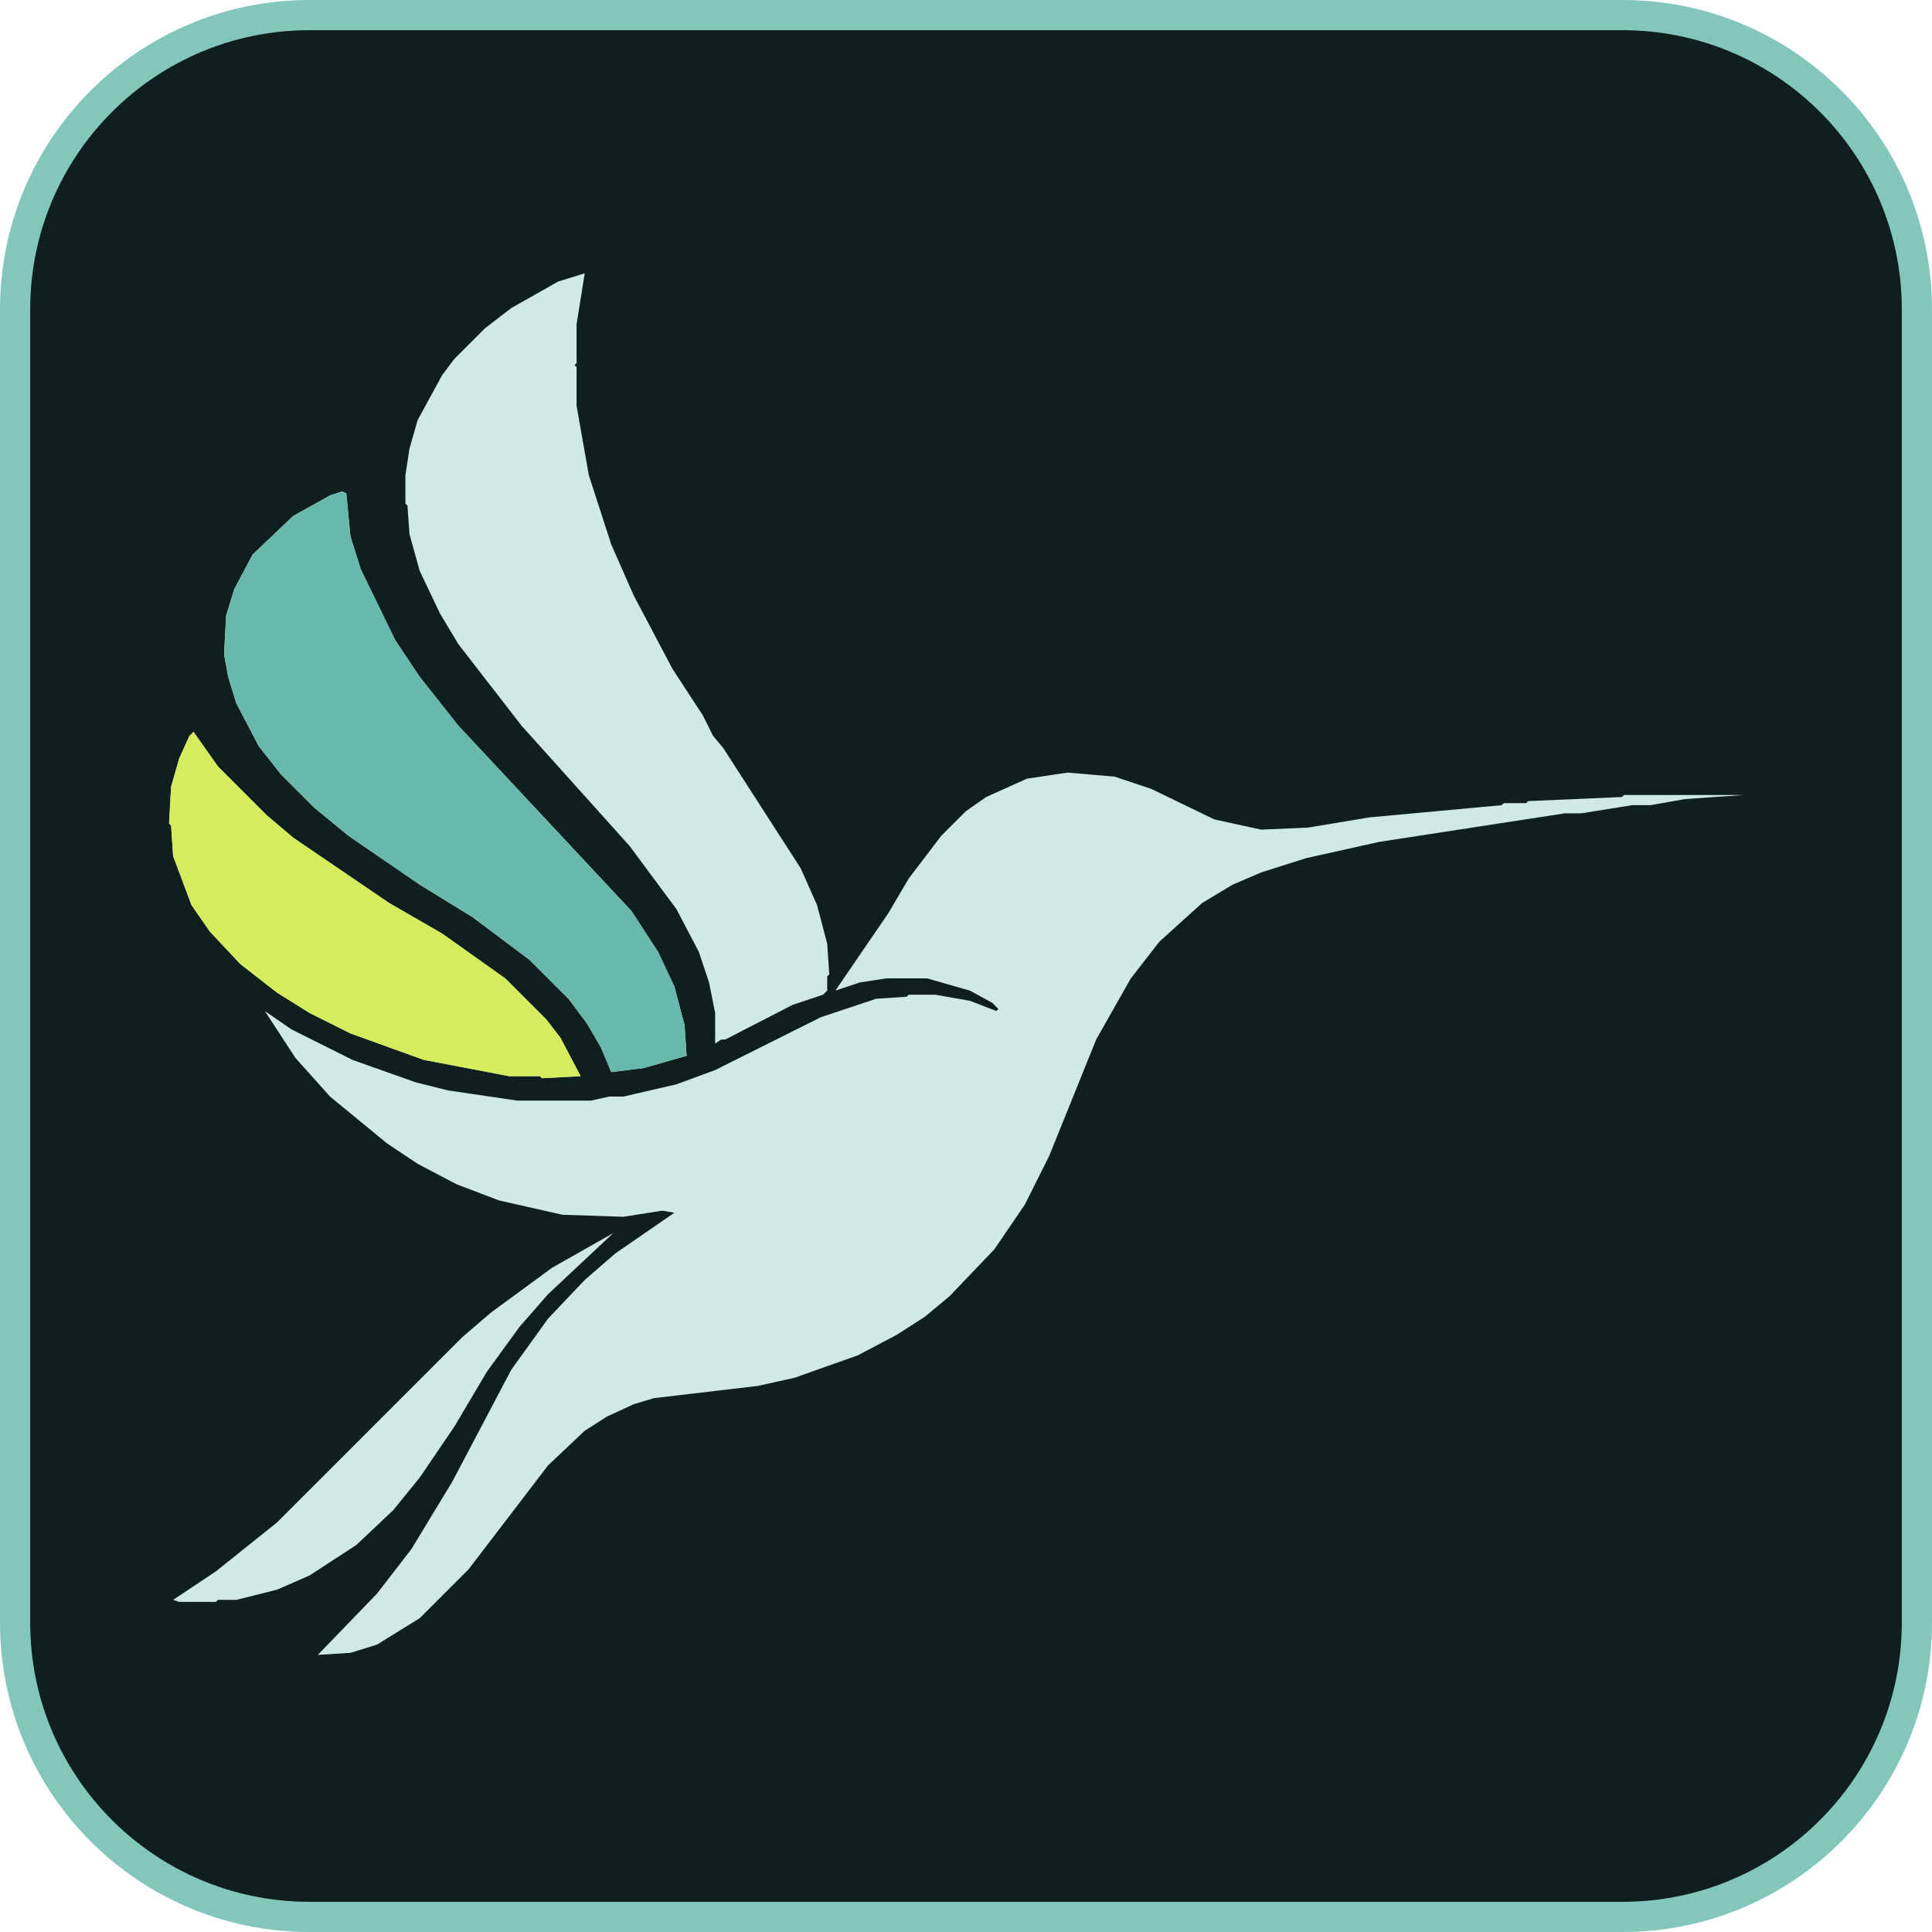
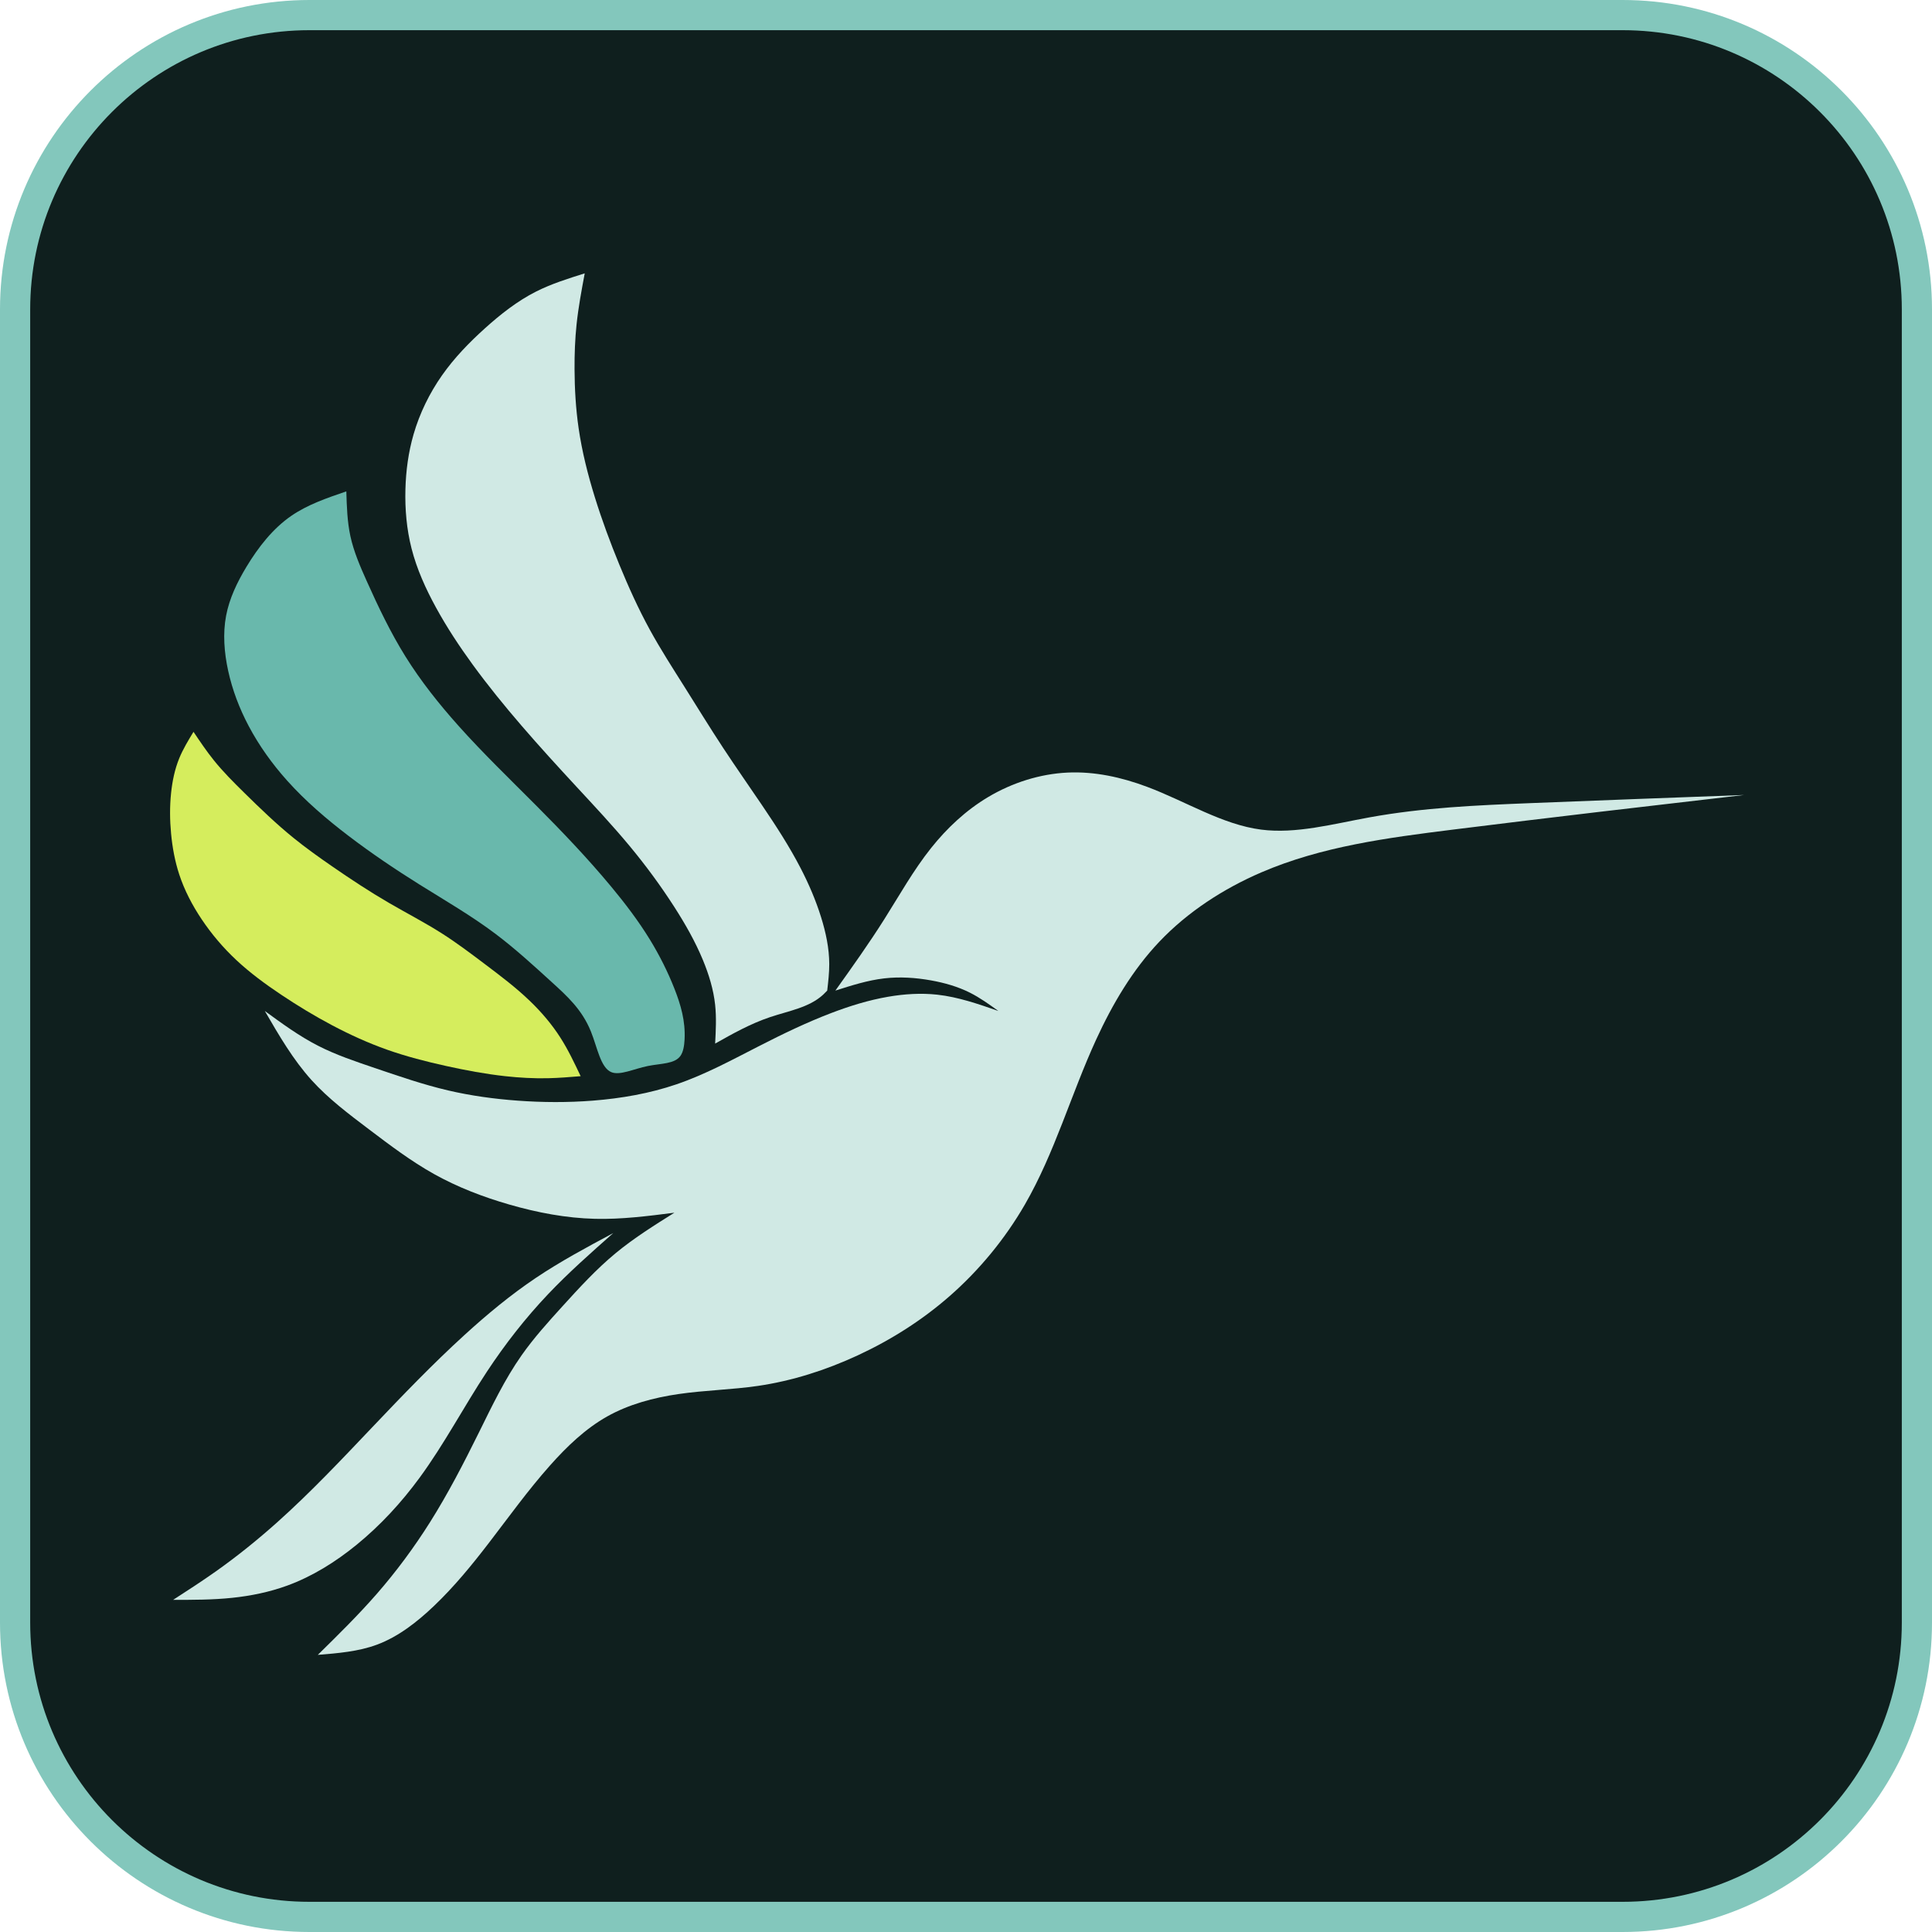
<svg xmlns="http://www.w3.org/2000/svg" viewBox="0 0 1024 1024" role="img" aria-label="Robbins Analytics">
  <rect x="8" y="8" width="1008" height="1008" rx="156" fill="#0f1f1e" stroke="#83c7bc" stroke-width="16" />
  <g transform="translate(68 133) scale(1.08)">
    <g transform="translate(-500 -30)">
-       <path fill="#d0e9e4" d="M738,512 L708,529 L678,551 L664,563 L573,654 L543,678 L522,692 L525,693 L543,693 L544,692 L553,692 L573,687 L589,680 L612,665 L630,648 L643,632 L660,607 L676,580 L692,558 L706,542Z M1293,297 L1234,297 L1233,298 L1187,300 L1186,301 L1175,301 L1174,302 L1109,308 L1079,313 L1056,314 L1033,309 L1002,294 L984,288 L961,286 L941,289 L921,298 L911,305 L899,317 L883,338 L873,355 L847,393 L859,389 L872,387 L892,387 L913,393 L924,399 L927,402 L926,403 L913,398 L896,395 L883,395 L882,396 L867,397 L840,406 L788,432 L769,439 L743,445 L736,445 L727,447 L691,447 L657,442 L641,438 L610,427 L580,412 L567,403 L582,426 L599,445 L627,468 L642,478 L661,488 L682,496 L713,503 L743,504 L762,501 L768,502 L739,522 L724,535 L706,554 L688,579 L659,634 L639,667 L622,689 L593,719 L609,718 L622,714 L643,701 L667,677 L706,626 L724,609 L735,602 L748,596 L758,593 L809,587 L827,583 L858,572 L877,562 L891,553 L903,543 L925,520 L940,498 L952,474 L975,417 L992,387 L1006,369 L1027,350 L1042,341 L1056,335 L1078,328 L1114,320 L1205,306 L1213,306 L1238,302 L1247,302 L1264,299Z M530,268 L525,279 L521,293 L520,311 L521,312 L522,327 L531,351 L540,364 L555,380 L573,394 L589,404 L609,414 L645,427 L687,435 L702,435 L703,436 L722,435 L712,416 L705,407 L685,387 L654,365 L628,350 L581,318 L568,307 L544,283 L532,266Z M581,160 L561,179 L552,196 L548,209 L547,228 L549,239 L553,252 L564,273 L575,287 L591,303 L608,317 L643,341 L669,357 L697,378 L716,397 L725,409 L732,421 L737,433 L753,431 L774,425 L773,410 L768,391 L760,374 L747,354 L662,263 L643,239 L631,221 L614,186 L609,170 L607,149 L605,148 L599,150Z M724,41 L711,45 L688,58 L675,68 L660,83 L654,91 L642,113 L638,127 L636,140 L636,154 L637,155 L638,169 L643,187 L653,208 L662,223 L693,263 L746,322 L769,353 L780,374 L785,389 L788,404 L788,419 L791,417 L793,417 L826,400 L841,395 L843,393 L843,386 L844,385 L843,370 L838,351 L830,333 L792,274 L787,268 L782,258 L767,235 L748,199 L737,174 L726,140 L720,106 L720,87 L719,86 L720,85 L720,66Z" />
-       <path fill="#69b8ac" d="M581,160 L561,179 L552,196 L548,209 L547,228 L549,239 L553,252 L564,273 L575,287 L591,303 L608,317 L643,341 L669,357 L697,378 L716,397 L725,409 L732,421 L737,433 L753,431 L774,425 L773,410 L768,391 L760,374 L747,354 L662,263 L643,239 L631,221 L614,186 L609,170 L607,149 L605,148 L599,150Z" />
-       <path fill="#d5ed5d" d="M530,268 L525,279 L521,293 L520,311 L521,312 L522,327 L531,351 L540,364 L555,380 L573,394 L589,404 L609,414 L645,427 L687,435 L702,435 L703,436 L722,435 L712,416 L705,407 L685,387 L654,365 L628,350 L581,318 L568,307 L544,283 L532,266Z" />
+       <path fill="#d0e9e4" d="M738,512C725.068,518.925 712.135,525.85 700,534C687.612,542.32 676.055,551.917 665,562C649.304,576.317 634.621,591.615 620,607C604.729,623.069 589.526,639.234 573,654C563.448,662.535 553.454,670.603 543,678C536.132,682.86 529.066,687.43 522,692C531.681,692.003 541.362,692.007 551,691C560.187,690.04 569.334,688.163 578,685C590.359,680.489 601.738,673.364 612,665C623.779,655.4 634.085,644.168 643,632C655.126,615.449 664.678,597.165 676,580C684.901,566.506 694.896,553.702 706,542C716.06,531.398 727.03,521.699 738,512Z" />
+       <path fill="#d0e9e4" d="M1293,297C1257.912,298.301 1222.825,299.601 1188,301C1161.715,302.056 1135.58,303.167 1109,308C1091.124,311.25 1073.047,316.184 1056,314C1036.885,311.551 1019.064,300.154 1000,293C987.37,288.261 974.195,285.384 961,286C947.412,286.635 933.803,290.974 922,298C911.142,304.464 901.811,313.201 894,323C885.285,333.933 878.463,346.188 871,358C863.438,369.969 855.219,381.485 847,393C854.924,390.47 862.848,387.941 871,387C878.586,386.125 886.37,386.625 894,388C900.603,389.19 907.091,391.034 913,394C917.936,396.478 922.468,399.739 927,403C917.121,399.563 907.242,396.126 897,395C889.076,394.129 880.934,394.641 873,396C863.381,397.647 854.068,400.539 845,404C833.016,408.574 821.459,414.144 810,420C796.545,426.876 783.224,434.148 769,439C755.851,443.486 741.929,445.904 728,447C715.662,447.971 703.319,447.903 691,447C679.558,446.161 668.139,444.602 657,442C644.799,439.15 632.935,435.051 621,431C611.462,427.763 601.878,424.557 593,420C583.832,415.294 575.416,409.147 567,403C573.944,414.971 580.888,426.942 590,437C598.186,446.036 608.121,453.529 618,461C628.403,468.867 638.742,476.711 650,483C661.574,489.466 674.118,494.289 687,498C700.738,501.958 714.86,504.652 729,505C741.99,505.32 754.995,503.66 768,502C758.003,508.268 748.006,514.537 739,522C729.6,529.79 721.279,538.881 713,548C705.966,555.747 698.962,563.514 693,572C684.714,583.793 678.441,596.973 672,610C664.565,625.039 656.908,639.873 648,654C640.25,666.289 631.554,678.043 622,689C612.857,699.486 602.928,709.243 593,719C602.961,718.182 612.921,717.364 622,714C632.439,710.132 641.712,702.899 650,695C660.069,685.403 668.684,674.824 677,664C686.794,651.253 696.174,638.167 707,626C715.246,616.732 724.331,607.997 735,602C745.614,596.034 757.796,592.779 770,591C783.041,589.099 796.106,588.883 809,587C825.853,584.539 842.412,579.23 858,572C874.285,564.447 889.509,554.797 903,543C917.681,530.163 930.308,514.783 940,498C954.68,472.58 962.628,443.94 975,417C983.012,399.555 992.879,382.822 1006,369C1019.884,354.374 1037.412,343.008 1056,335C1085.61,322.244 1117.91,318.011 1150,314C1197.979,308.003 1245.49,302.501 1293,297Z" />
+       <path fill="#d0e9e4" d="M724,41C715.79,43.578 707.58,46.155 700,50C690.889,54.621 682.688,61.072 675,68C667.227,75.005 659.979,82.497 654,91C647.818,99.792 642.993,109.663 640,120C637.463,128.761 636.242,137.857 636,147C635.741,156.767 636.6,166.588 639,176C641.583,186.132 645.953,195.789 651,205C656.353,214.769 662.467,224.035 669,233C676.54,243.348 684.639,253.295 693,263C701.784,273.196 710.858,283.125 720,293C728.822,302.529 737.708,312.008 746,322C753.92,331.543 761.298,341.555 768,352C773.319,360.291 778.212,368.856 782,378C784.925,385.061 787.191,392.468 788,400C788.674,406.276 788.337,412.638 788,419C796.661,414.122 805.323,409.244 815,406C824.117,402.944 834.135,401.338 841,395C841.688,394.365 842.344,393.683 843,393C843.504,388.667 844.008,384.334 844,380C843.986,372.24 842.329,364.479 840,357C837.406,348.671 833.977,340.692 830,333C824.438,322.244 817.803,312.05 811,302C804.669,292.647 798.193,283.418 792,274C785.501,264.116 779.313,254.023 773,244C767.176,234.754 761.245,225.569 756,216C750.341,205.676 745.479,194.907 741,184C736.55,173.163 732.477,162.191 729,151C725.542,139.868 722.672,128.52 721,117C719.608,107.412 719.045,97.706 719,88C718.966,80.647 719.229,73.294 720,66C720.886,57.615 722.443,49.307 724,41Z" />
+       <path fill="#69b8ac" d="M607,148C597.501,151.246 588.002,154.492 580,160C570.981,166.208 563.866,175.29 558,185C553.42,192.581 549.603,200.546 548,209C546.334,217.785 547.059,227.098 549,236C551.068,245.486 554.517,254.506 559,263C564.14,272.74 570.639,281.788 578,290C586.999,300.039 597.285,308.829 608,317C619.266,325.592 631.005,333.5 643,341C655.466,348.794 668.208,356.149 680,365C689.86,372.401 699.056,380.85 708,389C715.424,395.765 722.674,402.325 727,413C730.16,420.798 731.759,430.792 737,433C741.277,434.802 747.979,431.418 755,430C761.449,428.697 768.168,429.052 771,425C772.393,423.007 772.846,419.947 773,417C773.476,407.889 771.098,399.859 768,392C764.74,383.729 760.683,375.648 756,368C750.38,358.821 743.859,350.264 737,342C725.394,328.016 712.822,314.868 700,302C687.186,289.14 674.122,276.559 662,263C652.471,252.342 643.525,241.08 636,229C628.687,217.261 622.717,204.751 617,192C613.782,184.823 610.645,177.571 609,170C607.447,162.856 607.224,155.428 607,148Z" />
+       <path fill="#d5ed5d" d="M532,266C529.428,270.229 526.856,274.459 525,279C522.804,284.372 521.61,290.18 521,296C520.301,302.666 520.368,309.347 521,316C521.644,322.785 522.877,329.539 525,336C527.56,343.791 531.416,351.154 536,358C540.891,365.305 546.611,372.022 553,378C559.767,384.332 567.283,389.837 575,395C583.092,400.414 591.404,405.452 600,410C608.712,414.609 617.716,418.716 627,422C636.452,425.344 646.195,427.834 656,430C665.591,432.119 675.243,433.927 685,435C691.971,435.767 698.995,436.158 706,436C711.341,435.88 716.671,435.44 722,435C718.929,428.51 715.858,422.02 712,416C707.79,409.43 702.643,403.421 697,398C690.154,391.424 682.576,385.715 675,380C668.122,374.812 661.244,369.619 654,365C645.574,359.627 636.653,355.03 628,350C618.404,344.422 609.139,338.311 600,332C593.52,327.525 587.103,322.95 581,318C572.581,311.171 564.759,303.628 557,296C551.773,290.861 546.575,285.684 542,280C538.411,275.541 535.206,270.771 532,266Z" />
    </g>
  </g>
</svg>
